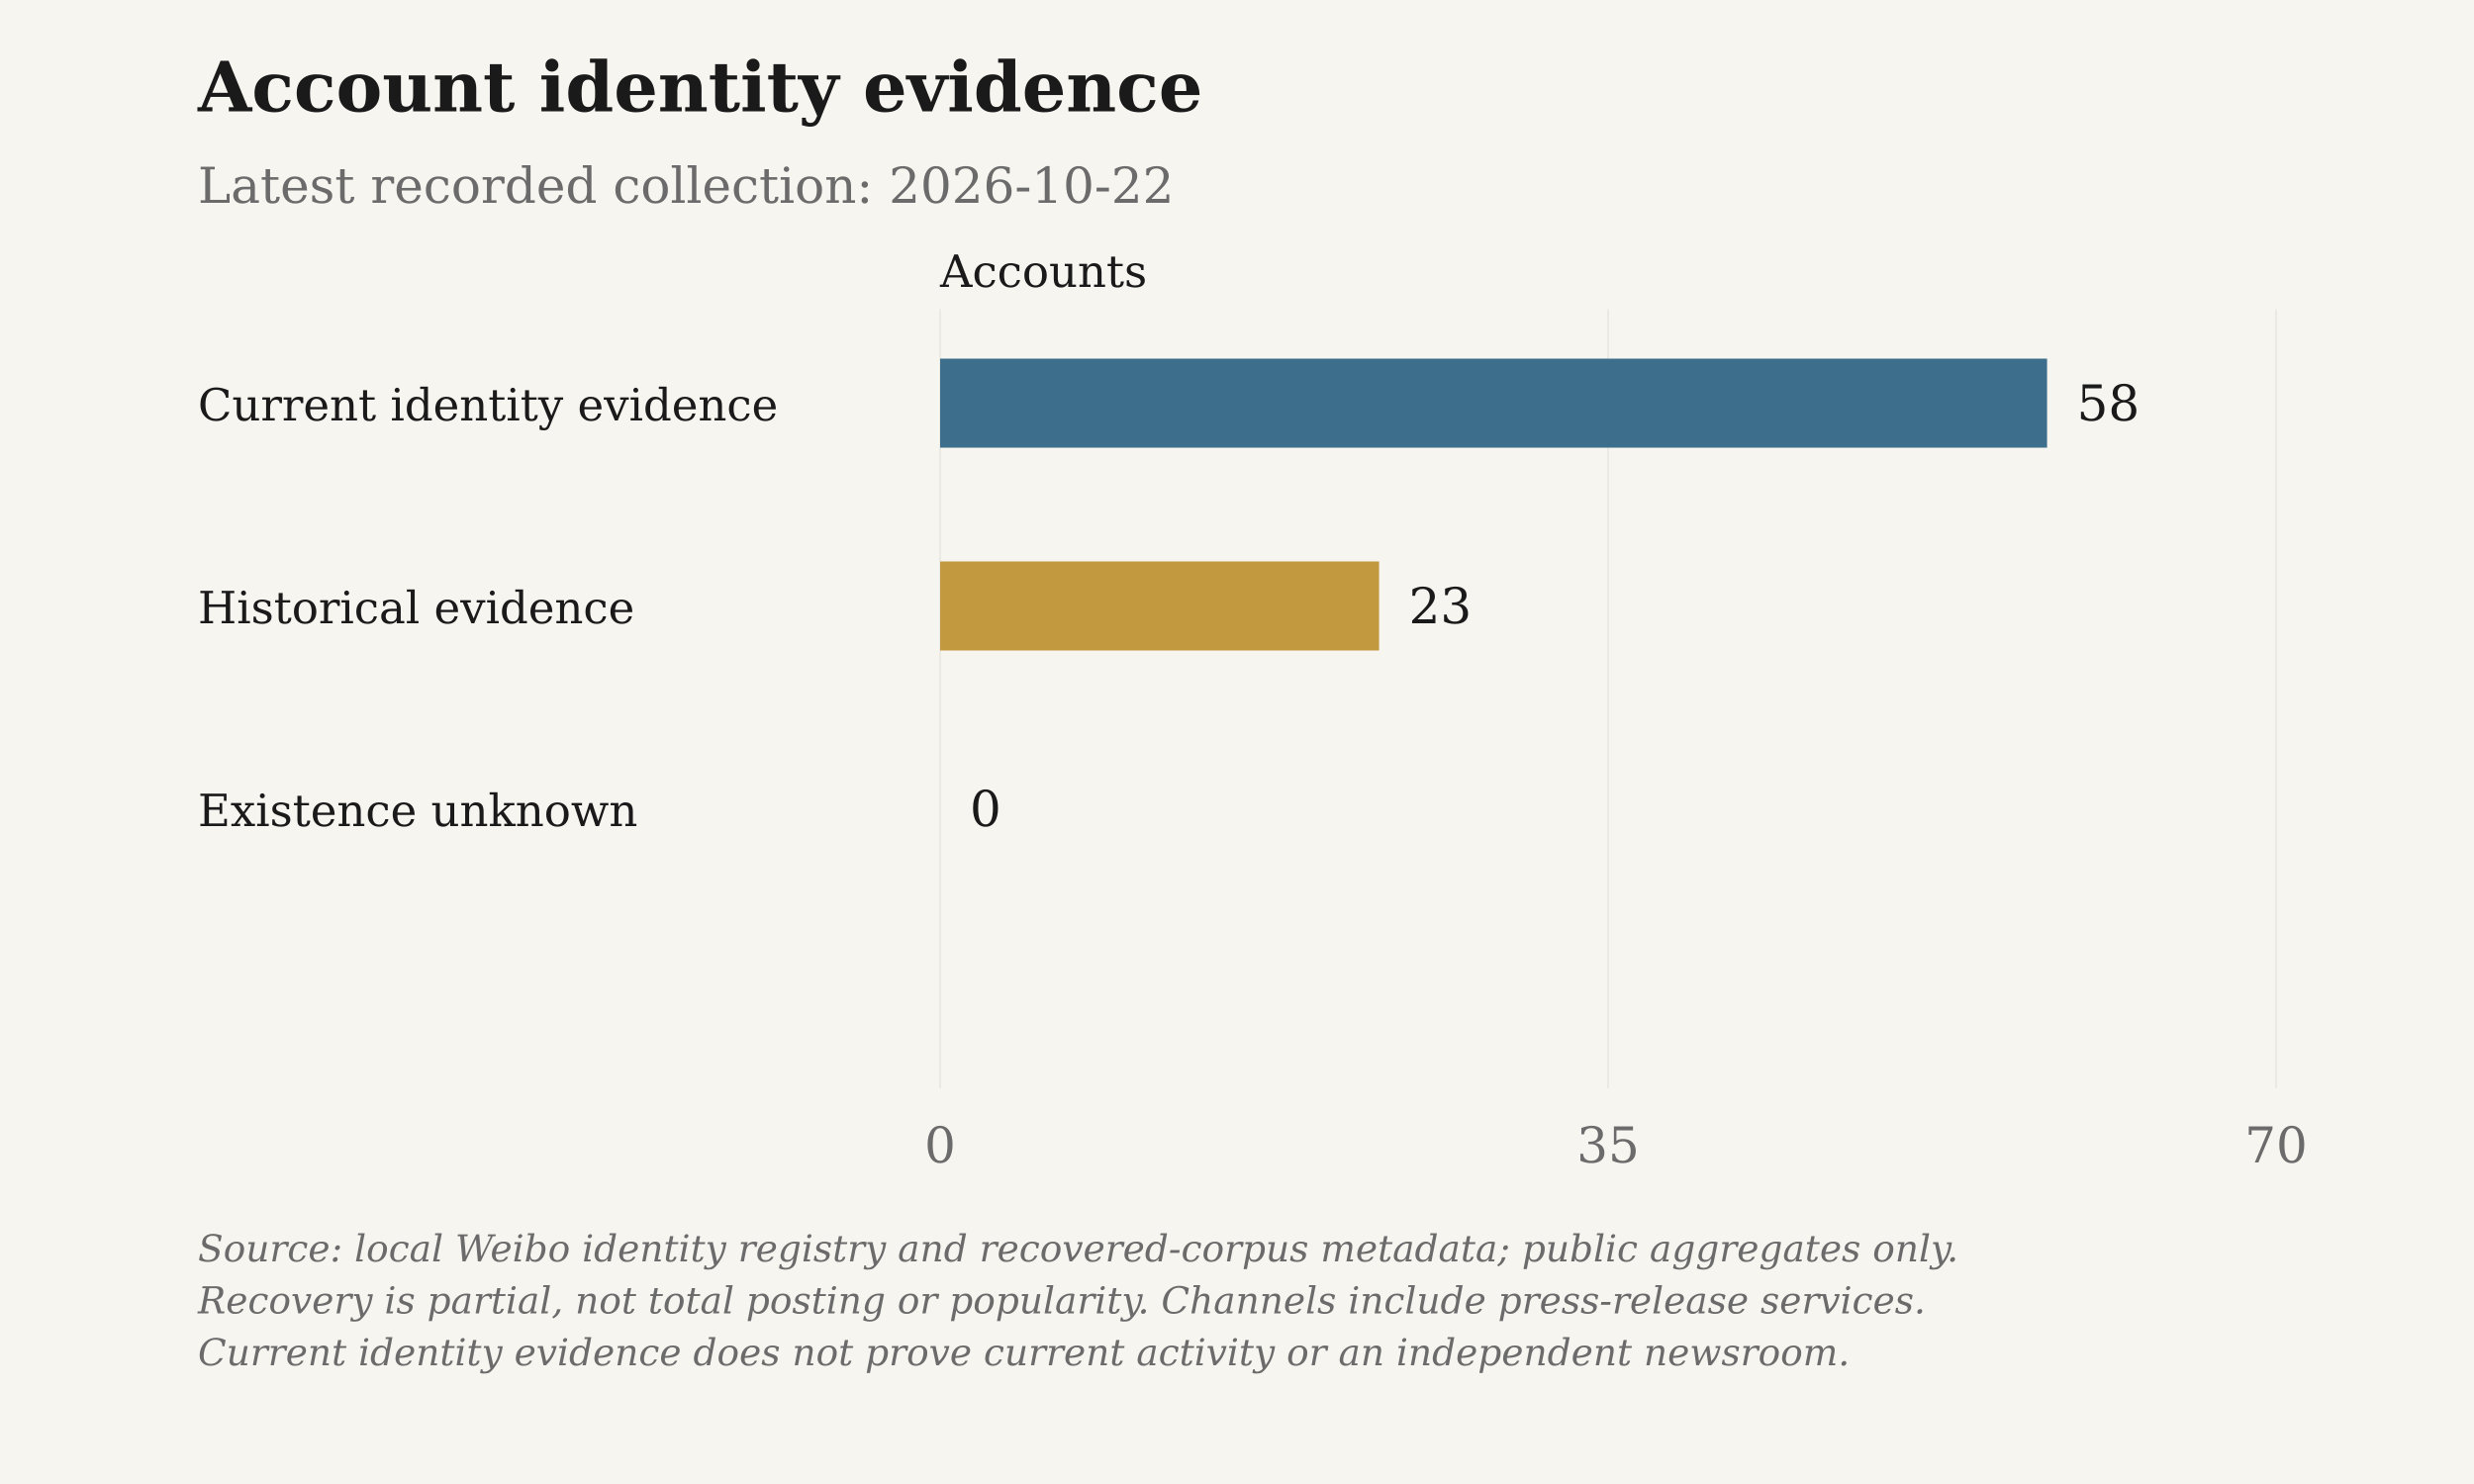
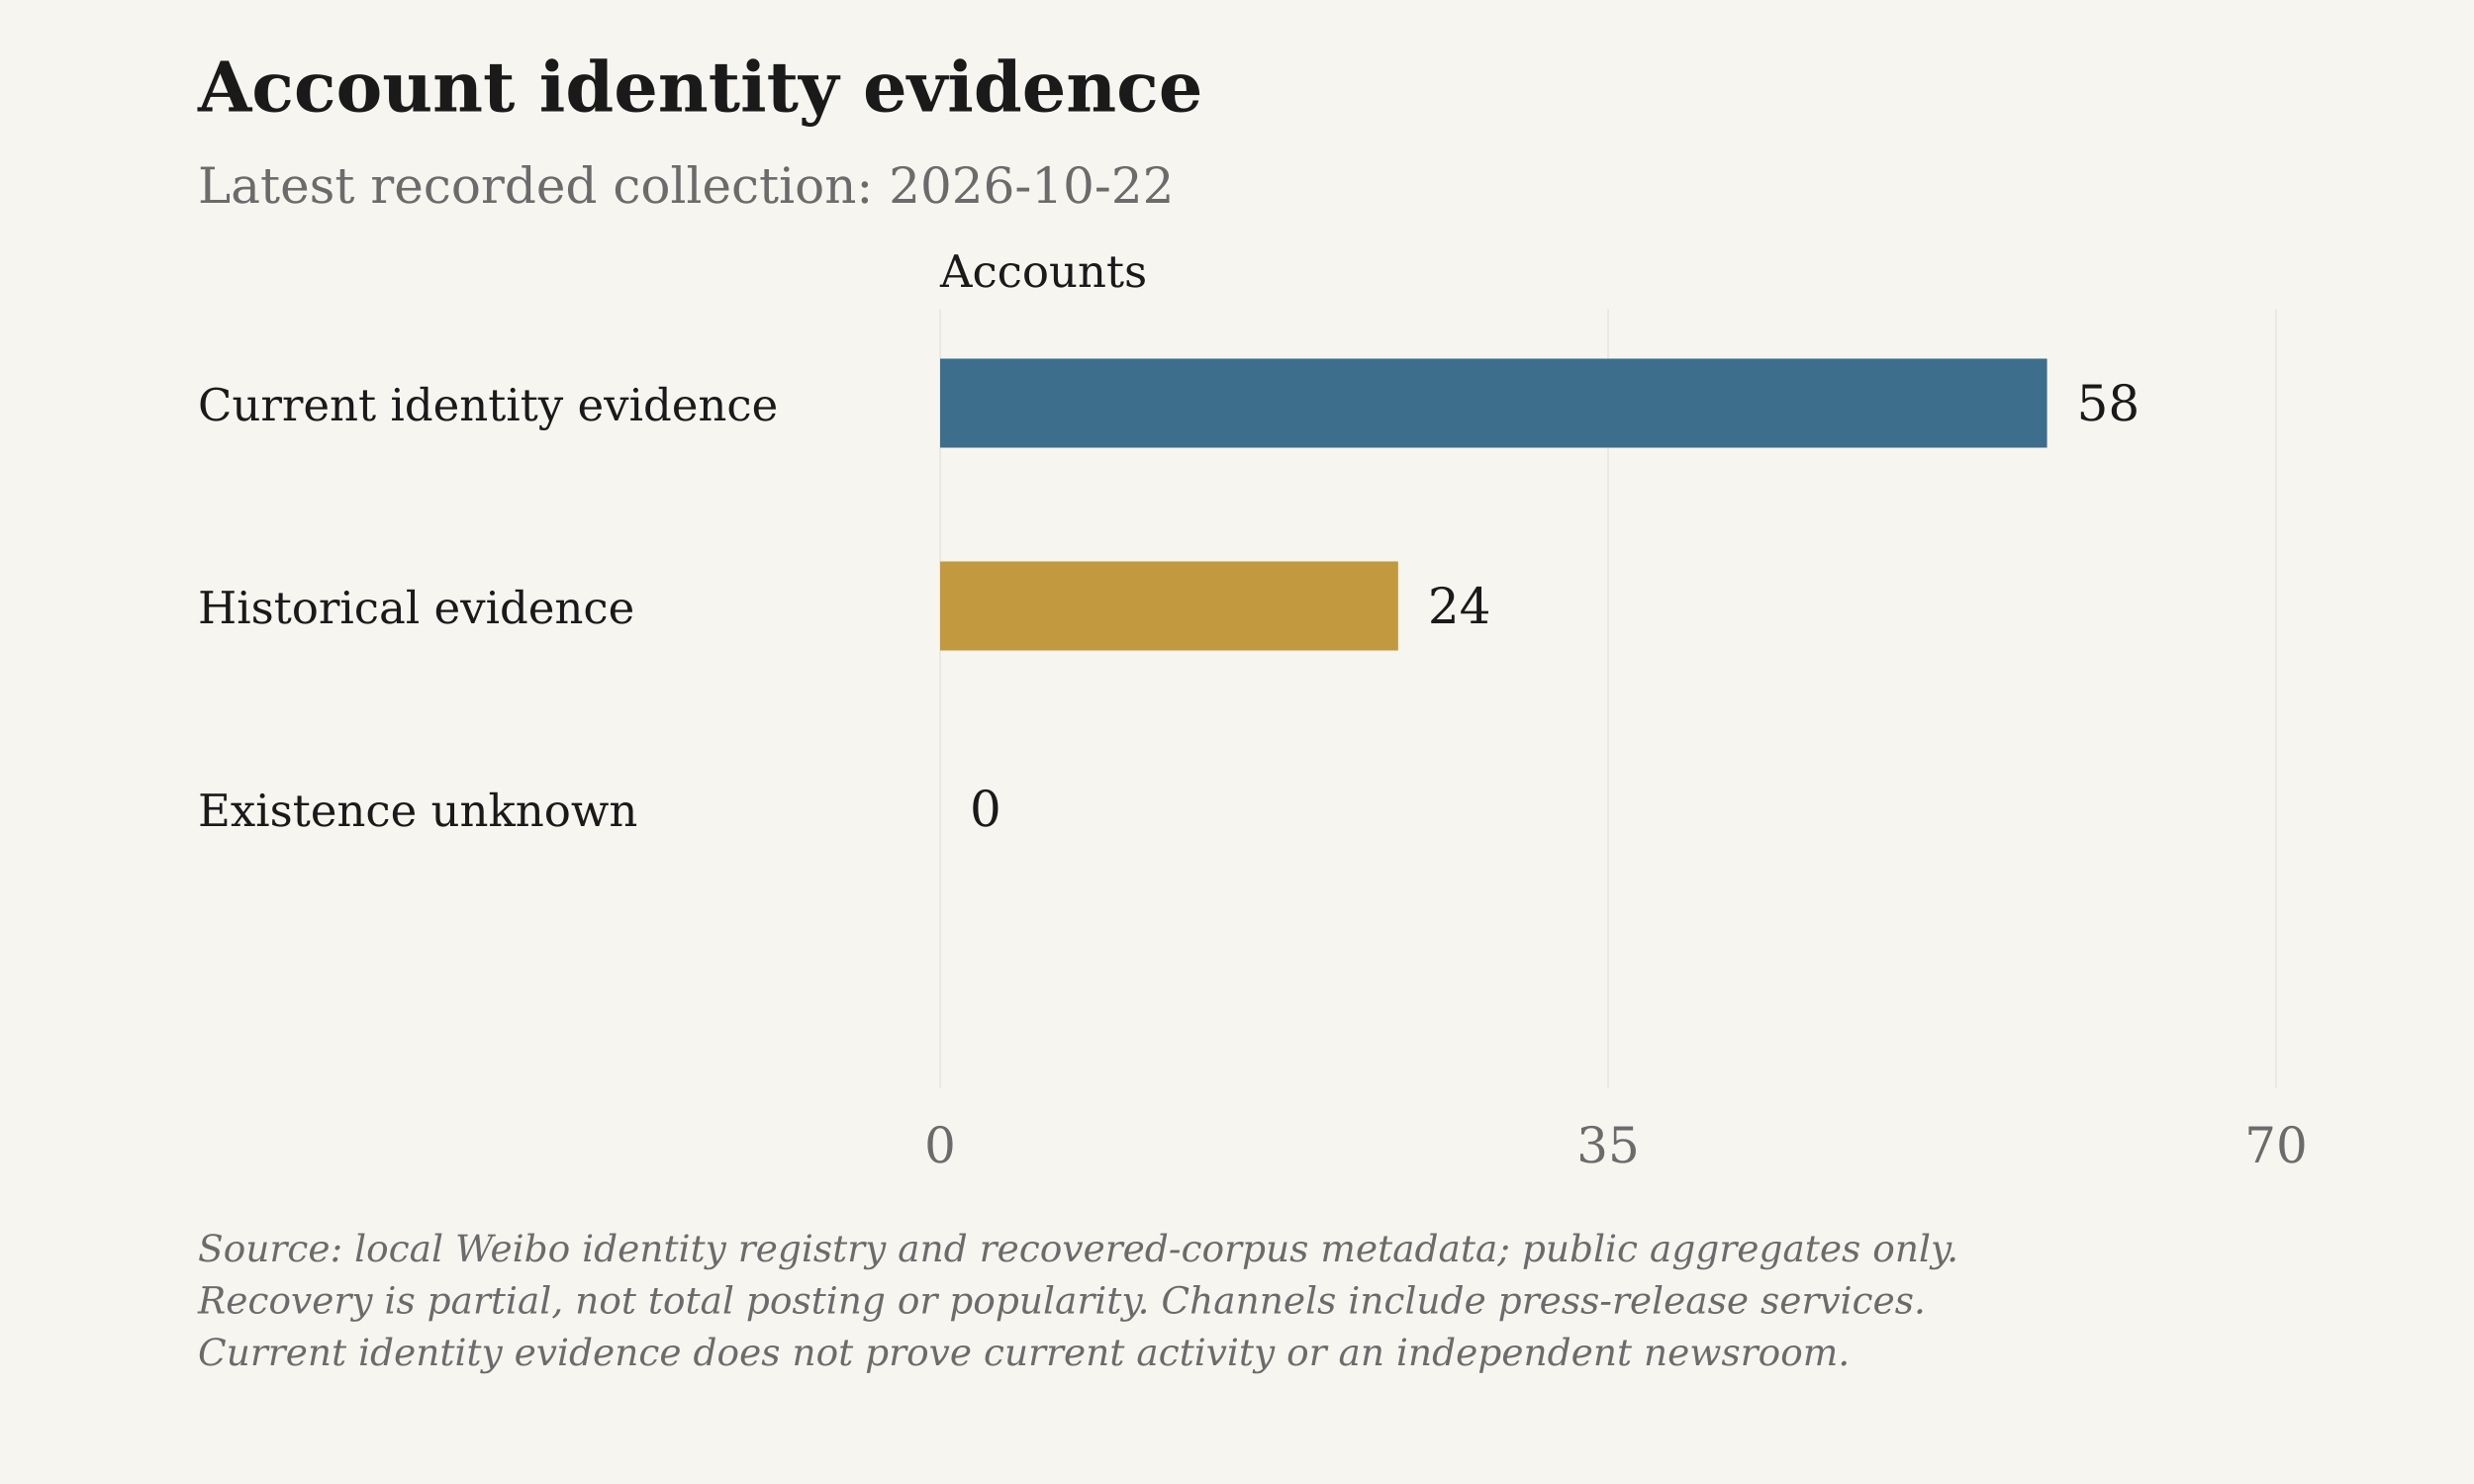
<svg xmlns="http://www.w3.org/2000/svg" viewBox="0 0 1000 600" role="img" aria-label="Account identity evidence">
  <rect class="chart-background" width="1000" height="600" fill="#F7F5F0" />
  <g font-family="DejaVu Serif, Georgia, 'Times New Roman', serif" font-size="20" fill="#6B6B6B">
    <text x="80" y="45" font-size="28" font-weight="bold" fill="#1A1A1A">Account identity evidence</text>
    <text x="80" y="82">Latest recorded collection: 2026-10-22</text>
    <text class="axis-unit" x="380" y="116" font-size="18" fill="#1A1A1A">Accounts</text>
    <path d="M380.00 125V440" stroke="#D6D3CC" stroke-opacity=".6" stroke-width=".5" />
    <text x="380.00" y="470" text-anchor="middle">0</text>
    <path d="M650.00 125V440" stroke="#D6D3CC" stroke-opacity=".6" stroke-width=".5" />
    <text x="650.00" y="470" text-anchor="middle">35</text>
    <path d="M920.00 125V440" stroke="#D6D3CC" stroke-opacity=".6" stroke-width=".5" />
    <text x="920.00" y="470" text-anchor="middle">70</text>
    <text x="80" y="170" font-size="18" fill="#1A1A1A">Current identity evidence</text>
    <rect class="data-bar" data-label="Current identity evidence" data-value="58" x="380" y="145" width="447.43" height="36" fill="#3D6F8C" />
    <text x="839.43" y="170" fill="#1A1A1A">58</text>
    <text x="80" y="252" font-size="18" fill="#1A1A1A">Historical evidence</text>
-     <rect class="data-bar" data-label="Historical evidence" data-value="23" x="380" y="227" width="177.43" height="36" fill="#C2993E" />
-     <text x="569.43" y="252" fill="#1A1A1A">23</text>
+     <rect class="data-bar" data-label="Historical evidence" data-value="24" x="380" y="227" width="185.14" height="36" fill="#C2993E" />
+     <text x="577.14" y="252" fill="#1A1A1A">24</text>
    <text x="80" y="334" font-size="18" fill="#1A1A1A">Existence unknown</text>
    <rect class="data-bar" data-label="Existence unknown" data-value="0" x="380" y="309" width="0.00" height="36" fill="#6B6B6B" />
    <text x="392.00" y="334" fill="#1A1A1A">0</text>
    <text class="figure-source" x="80" y="510" font-size="15" font-style="italic">Source: local Weibo identity registry and recovered-corpus metadata; public aggregates only.</text>
    <text class="figure-source" x="80" y="531" font-size="15" font-style="italic">Recovery is partial, not total posting or popularity. Channels include press-release services.</text>
    <text class="figure-source" x="80" y="552" font-size="15" font-style="italic">Current identity evidence does not prove current activity or an independent newsroom.</text>
  </g>
</svg>
